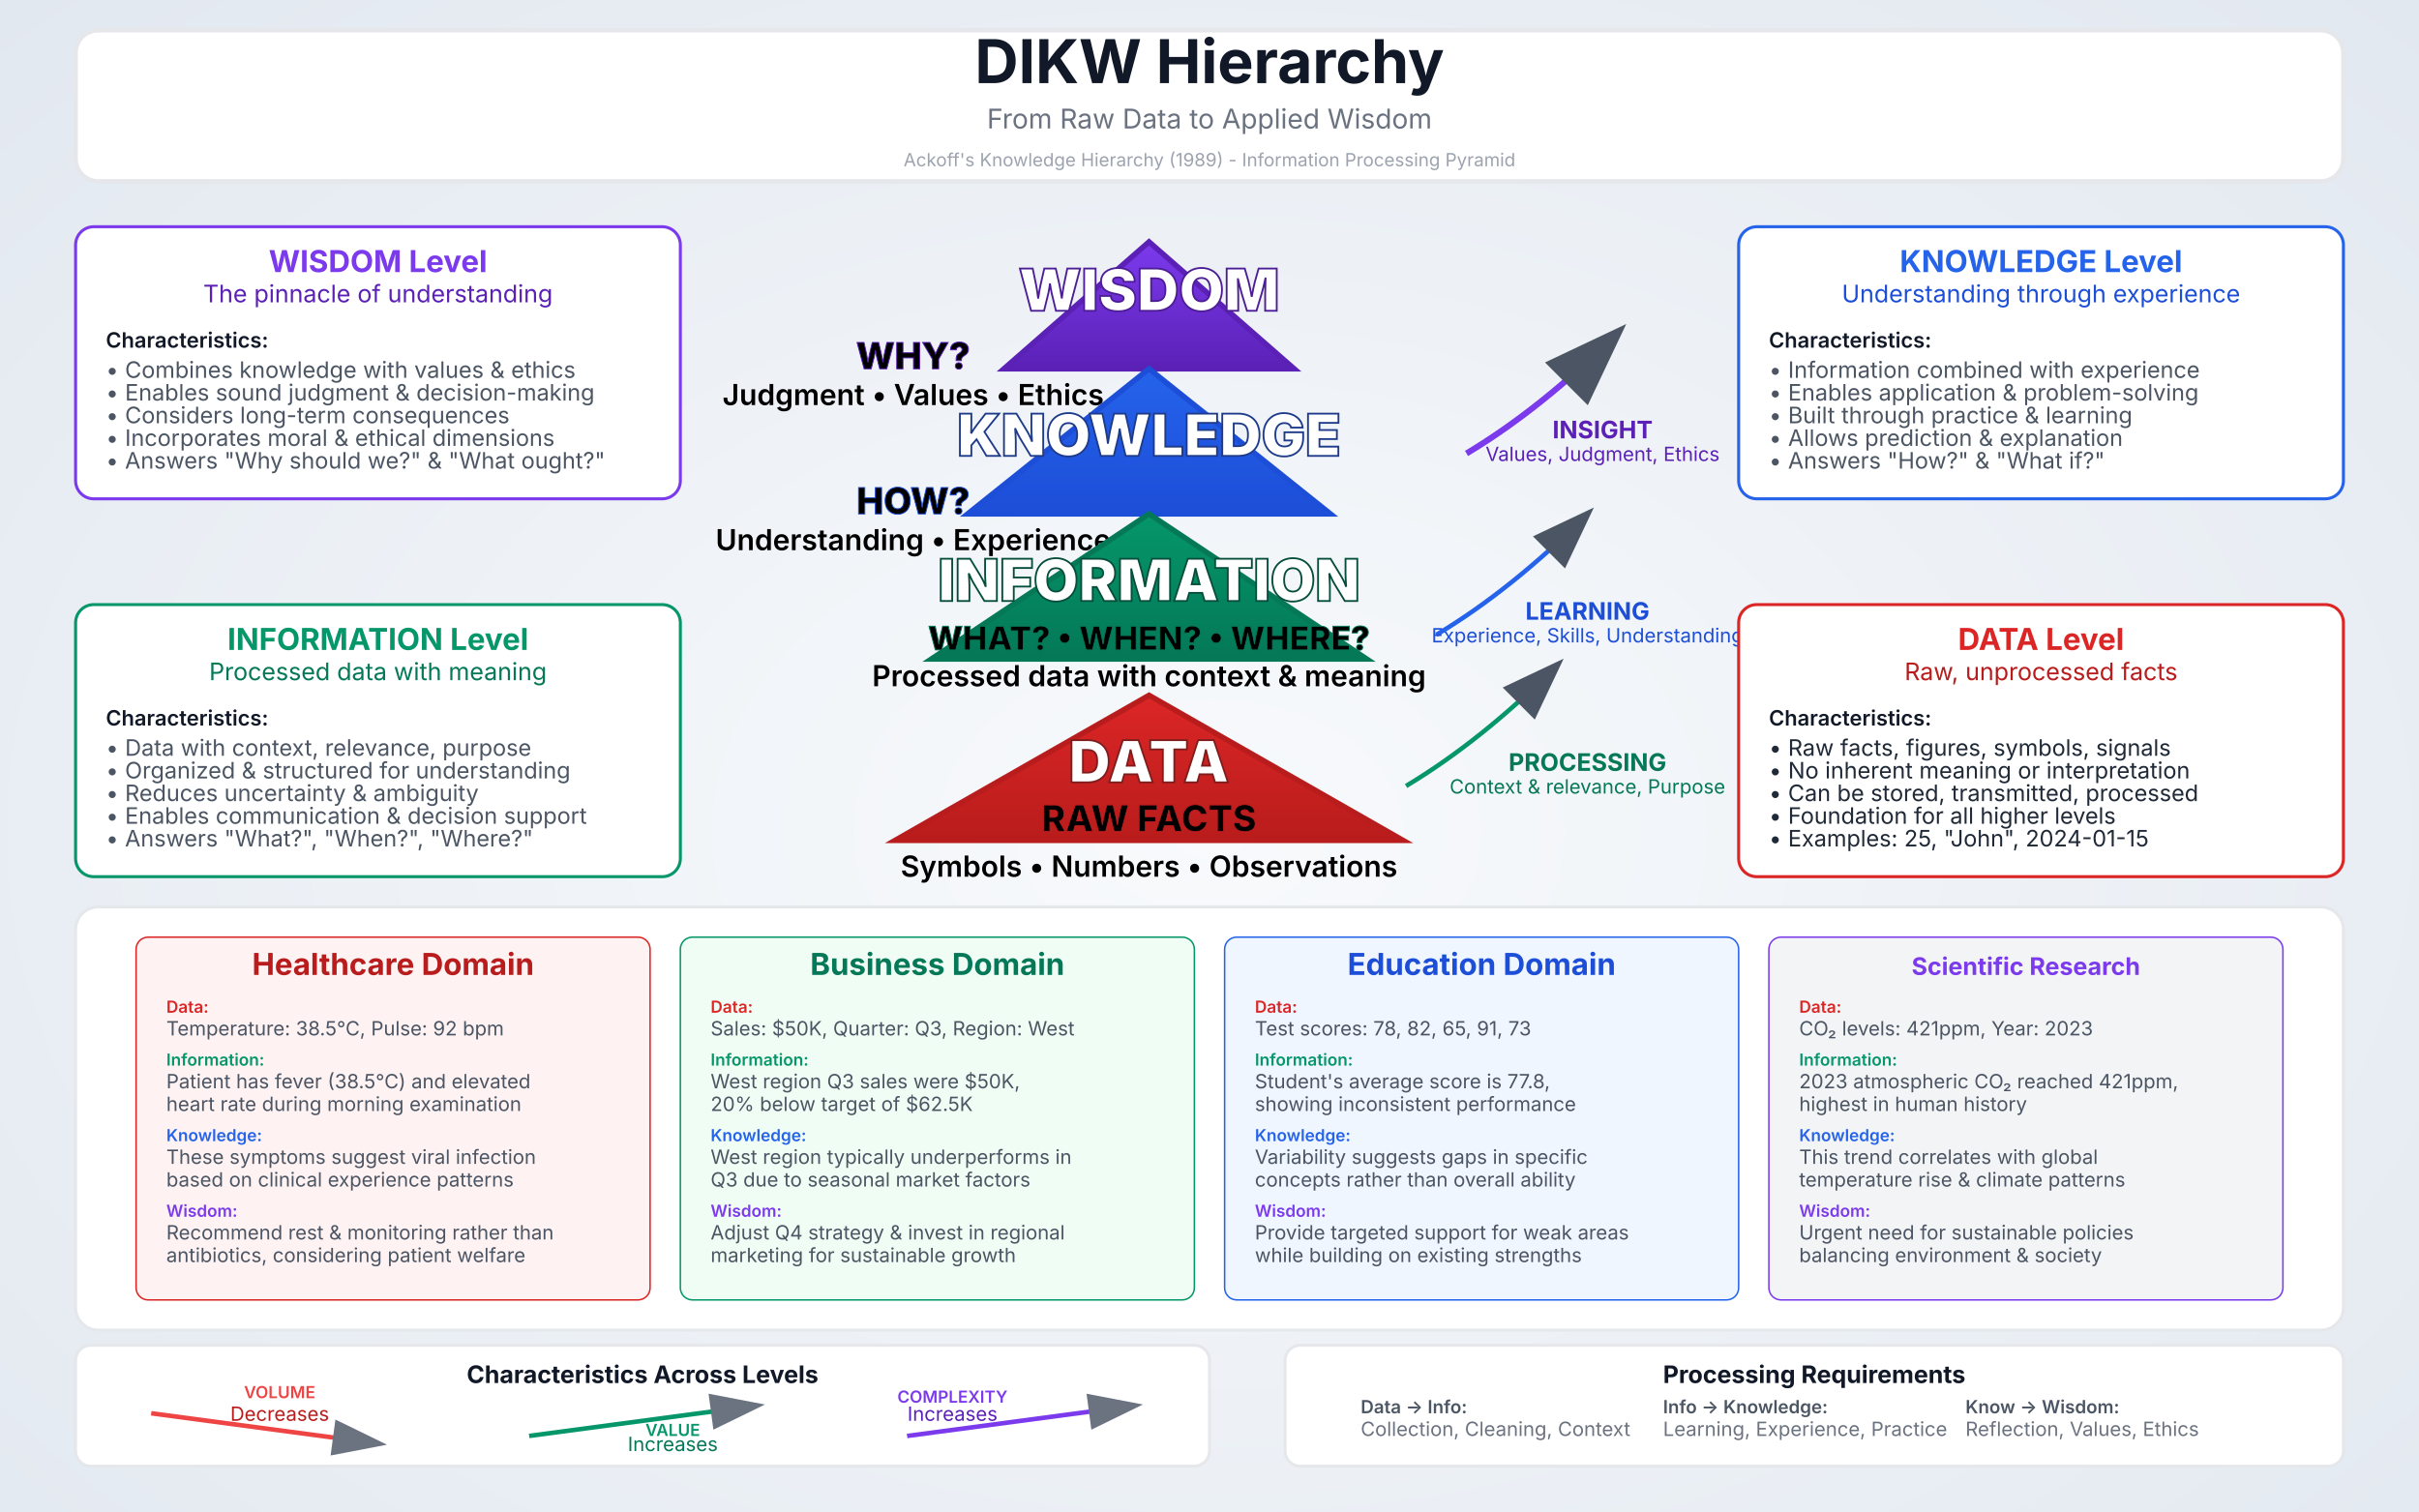
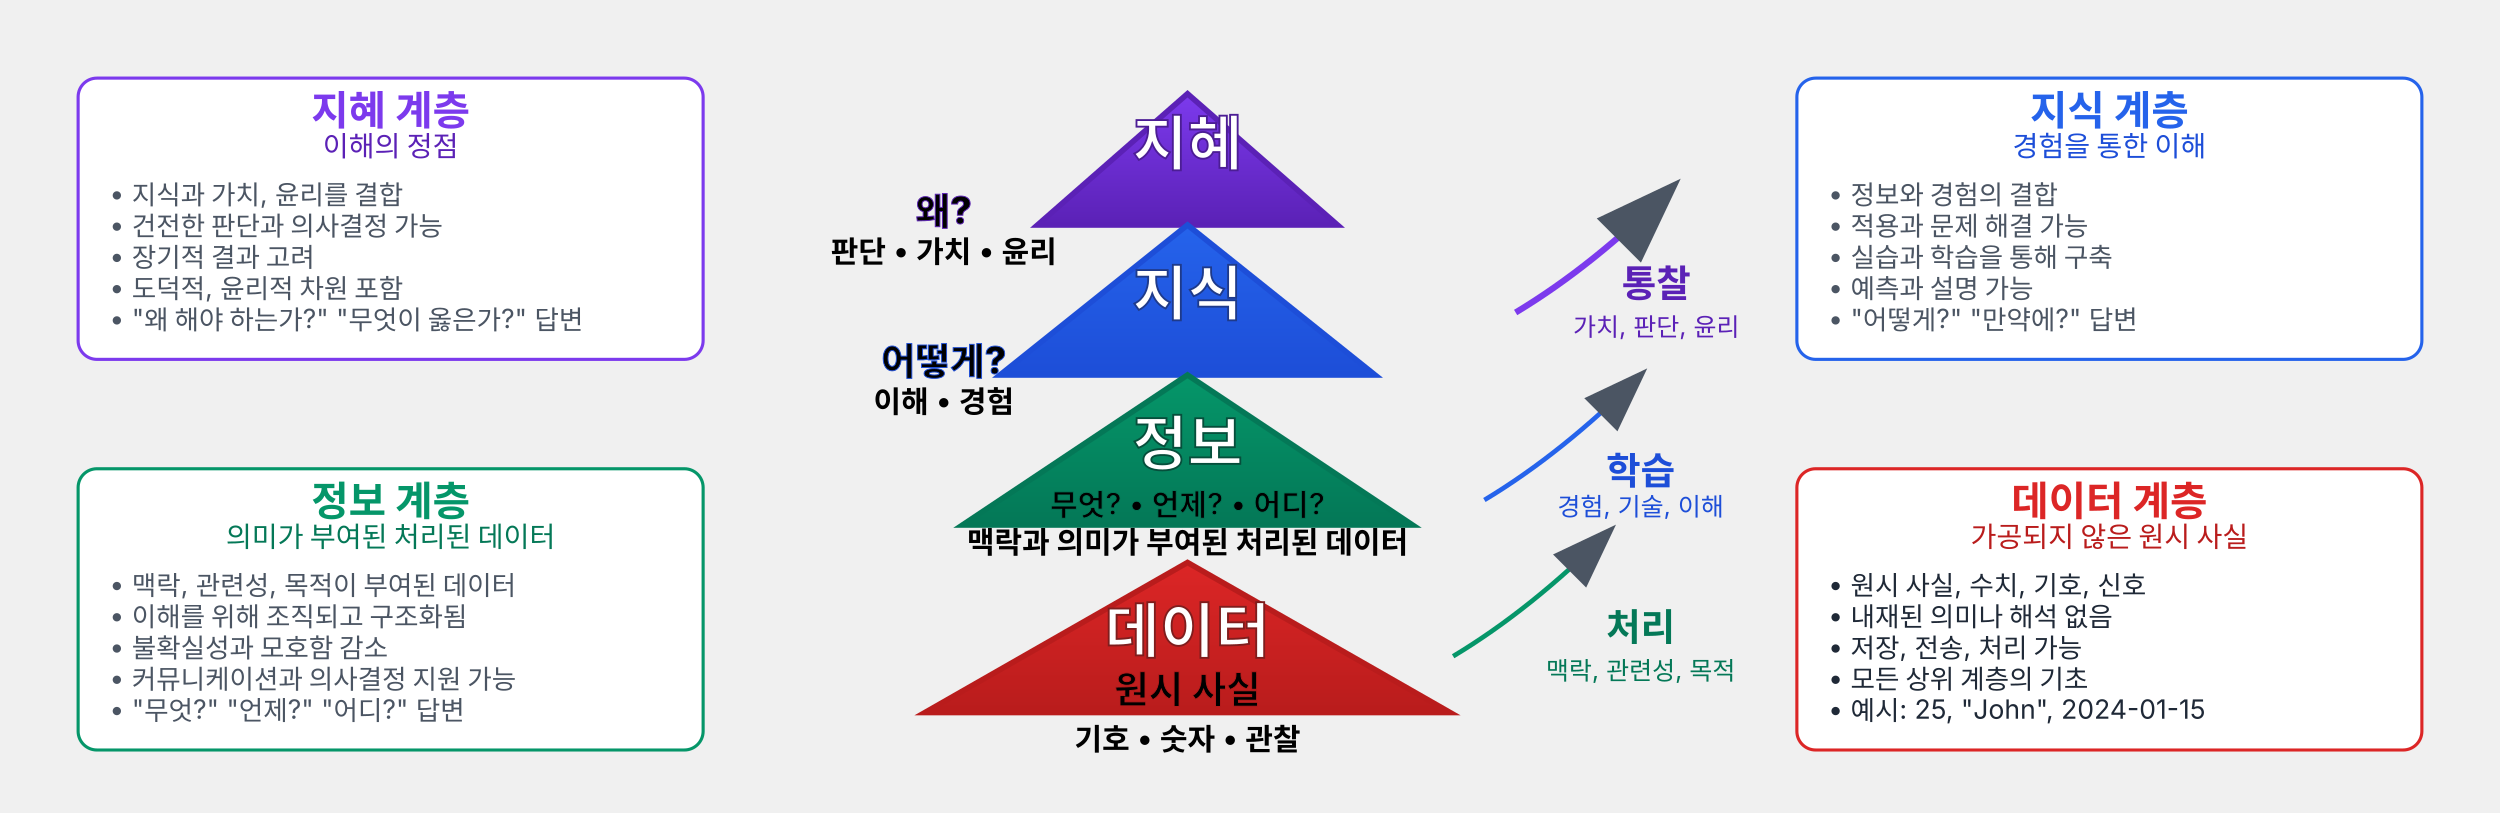
- <svg xmlns="http://www.w3.org/2000/svg" viewBox="0 0 1600 1000">
+ <svg xmlns="http://www.w3.org/2000/svg" viewBox="0 100 1600 520">
  <defs>
    <linearGradient id="wisdomGrad" x1="0" y1="0" x2="0" y2="1">
      <stop offset="0%" stop-color="#7C3AED" />
      <stop offset="100%" stop-color="#5B21B6" />
    </linearGradient>
    <linearGradient id="knowledgeGrad" x1="0" y1="0" x2="0" y2="1">
      <stop offset="0%" stop-color="#2563EB" />
      <stop offset="100%" stop-color="#1D4ED8" />
    </linearGradient>
    <linearGradient id="informationGrad" x1="0" y1="0" x2="0" y2="1">
      <stop offset="0%" stop-color="#059669" />
      <stop offset="100%" stop-color="#047857" />
    </linearGradient>
    <linearGradient id="dataGrad" x1="0" y1="0" x2="0" y2="1">
      <stop offset="0%" stop-color="#DC2626" />
      <stop offset="100%" stop-color="#B91C1C" />
    </linearGradient>
    <radialGradient id="bgGradient" cx="50%" cy="50%" r="70%">
      <stop offset="0%" stop-color="#F8FAFC" />
      <stop offset="100%" stop-color="#E2E8F0" />
    </radialGradient>
    <marker id="transformArrow" markerWidth="14" markerHeight="10" refX="12" refY="5" orient="auto">
      <polygon points="0 0, 14 5, 0 10" fill="#4B5563" />
    </marker>
    <marker id="processArrow" markerWidth="12" markerHeight="8" refX="10" refY="4" orient="auto">
      <polygon points="0 0, 12 4, 0 8" fill="#6B7280" />
    </marker>
+     <style>
+       /* 기본 폰트 패밀리 */
+       .font-base {
+         font-family: "Noto Sans KR", Inter, Arial, sans-serif;
+       }
+ 
+       /* 피라미드 레이블 - 각 계층명 (지혜, 지식, 정보, 데이터) */
+       .pyramid-label {
+         font-size: 32px;
+         font-weight: 900;
+         text-anchor: middle;
+       }
+ 
+       /* 피라미드 질문 - WHY? HOW? 등 */
+       .pyramid-question {
+         font-size: 20px;
+         font-weight: 800;
+         text-anchor: middle;
+       }
+ 
+       /* 피라미드 서브텍스트 - 판단•가치•윤리 등 */
+       .pyramid-subtext {
+         font-size: 16px;
+         font-weight: 600;
+         text-anchor: middle;
+       }
+ 
+       /* 변환 화살표 레이블 - 처리, 학습, 통찰 */
+       .arrow-label {
+         font-size: 24px;
+         font-weight: 700;
+         text-anchor: middle;
+       }
+ 
+       /* 변환 화살표 설명 - 맥락, 관련성, 목적 등 */
+       .arrow-desc {
+         font-size: 16px;
+         text-anchor: middle;
+       }
+ 
+       /* 상세 박스 제목 - "지혜 계층" 등 */
+       .box-title {
+         font-size: 26px;
+         font-weight: bold;
+         text-anchor: middle;
+       }
+ 
+       /* 상세 박스 부제목 - "이해의 정점" 등 */
+       .box-subtitle {
+         font-size: 18px;
+         text-anchor: middle;
+       }
+ 
+       /* 상세 박스 특징 헤더 - "특징:" */
+       .box-header {
+         font-size: 14px;
+         font-weight: 600;
+       }
+ 
+       /* 상세 박스 항목 - 불릿 포인트 */
+       .box-item {
+         font-size: 17px;
+       }
+     </style>
  </defs>
-   <rect width="1600" height="1100" fill="url(#bgGradient)" />
-   <rect x="50" y="20" width="1500" height="100" fill="white" stroke="#E5E7EB" stroke-width="3" rx="15" />
-   <text x="800" y="55" text-anchor="middle" font-family="Inter, Arial, sans-serif" font-size="40" font-weight="bold" fill="#111827">DIKW Hierarchy</text>
-   <text x="800" y="85" text-anchor="middle" font-family="Inter, Arial, sans-serif" font-size="18" fill="#6B7280">From Raw Data to Applied Wisdom</text>
-   <text x="800" y="110" text-anchor="middle" font-family="Inter, Arial, sans-serif" font-size="12" fill="#9CA3AF">Ackoff's Knowledge Hierarchy (1989) - Information Processing Pyramid</text>
  <g transform="translate(520, 100) scale(1.2)">
    <polygon points="200,50 120,120 280,120" fill="url(#wisdomGrad)" stroke="#5B21B6" stroke-width="3" />
-     <text x="200" y="88" text-anchor="middle" font-family="Inter, Arial, sans-serif" font-size="32" font-weight="900" fill="white" stroke="#4C1D95" stroke-width="1">WISDOM</text>
-     <text x="70" y="120" text-anchor="middle" font-family="Inter, Arial, sans-serif" font-size="20" font-weight="800" stroke="#5B21B6" stroke-width="0.5">WHY?</text>
-     <text x="70" y="140" text-anchor="middle" font-family="Inter, Arial, sans-serif" font-size="16" font-weight="600">Judgment • Values • Ethics</text>
+     <text x="200" y="88" class="font-base pyramid-label" fill="white" stroke="#4C1D95" stroke-width="1">지혜</text>
+     <text x="70" y="120" class="font-base pyramid-question" stroke="#5B21B6" stroke-width="0.5">왜?</text>
+     <text x="70" y="140" class="font-base pyramid-subtext">판단 • 가치 • 윤리</text>
    <polygon points="200,120 100,200 300,200" fill="url(#knowledgeGrad)" stroke="#1D4ED8" stroke-width="3" />
-     <text x="200" y="168" text-anchor="middle" font-family="Inter, Arial, sans-serif" font-size="32" font-weight="900" fill="white" stroke="#1E3A8A" stroke-width="1">KNOWLEDGE</text>
-     <text x="70" y="200" text-anchor="middle" font-family="Inter, Arial, sans-serif" font-size="20" font-weight="800" stroke="#1D4ED8" stroke-width="0.5">HOW?</text>
-     <text x="70" y="220" text-anchor="middle" font-family="Inter, Arial, sans-serif" font-size="16" font-weight="600">Understanding • Experience</text>
+     <text x="200" y="168" class="font-base pyramid-label" fill="white" stroke="#1E3A8A" stroke-width="1">지식</text>
+     <text x="70" y="200" class="font-base pyramid-question" stroke="#1D4ED8" stroke-width="0.5">어떻게?</text>
+     <text x="70" y="220" class="font-base pyramid-subtext">이해 • 경험</text>
    <polygon points="200,200 80,280 320,280" fill="url(#informationGrad)" stroke="#047857" stroke-width="3" />
-     <text x="200" y="248" text-anchor="middle" font-family="Inter, Arial, sans-serif" font-size="32" font-weight="900" fill="white" stroke="#064E3B" stroke-width="1">INFORMATION</text>
-     <text x="200" y="275" text-anchor="middle" font-family="Inter, Arial, sans-serif" font-size="18" font-weight="800" stroke="#047857" stroke-width="0.5">WHAT? • WHEN? • WHERE?</text>
-     <text x="200" y="295" text-anchor="middle" font-family="Inter, Arial, sans-serif" font-size="16" font-weight="600">Processed data with context &amp; meaning</text>
+     <text x="200" y="248" class="font-base pyramid-label" fill="white" stroke="#064E3B" stroke-width="1">정보</text>
+     <text x="200" y="275" class="font-base pyramid-subtext" font-size="18" font-weight="800" stroke="#047857" stroke-width="0.5">무엇? • 언제? • 어디?</text>
+     <text x="200" y="295" class="font-base pyramid-subtext">맥락과 의미가 부여된 처리된 데이터</text>
    <g transform="translate(0, 20)">
      <polygon points="200,280 60,360 340,360" fill="url(#dataGrad)" stroke="#B91C1C" stroke-width="3" />
-       <text x="200" y="328" text-anchor="middle" font-family="Inter, Arial, sans-serif" font-size="32" font-weight="900" fill="white" stroke="#7F1D1D" stroke-width="1">DATA</text>
-       <text x="200" y="355" text-anchor="middle" font-family="Inter, Arial, sans-serif" font-size="20" font-weight="800" stroke="#B91C1C" stroke-width="0.5">RAW FACTS</text>
-       <text x="200" y="380" text-anchor="middle" font-family="Inter, Arial, sans-serif" font-size="16" font-weight="600">Symbols • Numbers • Observations</text>
+       <text x="200" y="328" class="font-base pyramid-label" fill="white" stroke="#7F1D1D" stroke-width="1">데이터</text>
+       <text x="200" y="355" class="font-base pyramid-question" stroke="#B91C1C" stroke-width="0.5">원시 사실</text>
+       <text x="200" y="380" class="font-base pyramid-subtext">기호 • 숫자 • 관찰</text>
    </g>
  </g>
  <g transform="translate(950, 500)">
    <g transform="translate(0, 20)">
      <path d="M -20 0 Q 30 -30 80 -80" stroke="#059669" stroke-width="3" fill="none" marker-end="url(#transformArrow)" />
-       <text x="100" y="-10" text-anchor="middle" font-family="Inter, Arial, sans-serif" font-size="16" font-weight="700" fill="#047857">PROCESSING</text>
-       <text x="100" y="5" text-anchor="middle" font-family="Inter, Arial, sans-serif" font-size="13" fill="#047857">Context &amp; relevance, Purpose</text>
+       <text x="100" y="-10" class="font-base arrow-label" fill="#047857">처리</text>
+       <text x="100" y="15" class="font-base arrow-desc" fill="#047857">맥락, 관련성, 목적</text>
    </g>
    <path d="M 0 -80 Q 50 -110 100 -160" stroke="#2563EB" stroke-width="3" fill="none" marker-end="url(#transformArrow)" />
-     <text x="100" y="-90" text-anchor="middle" font-family="Inter, Arial, sans-serif" font-size="16" font-weight="700" fill="#1D4ED8">LEARNING</text>
-     <text x="100" y="-75" text-anchor="middle" font-family="Inter, Arial, sans-serif" font-size="13" fill="#1D4ED8">Experience, Skills, Understanding</text>
+     <text x="100" y="-90" class="font-base arrow-label" fill="#1D4ED8">학습</text>
+     <text x="100" y="-70" class="font-base arrow-desc" fill="#1D4ED8">경험, 기술, 이해</text>
    <g transform="translate(0, -40)">
      <path d="M 20 -160 Q 70 -190 120 -240" stroke="#7C3AED" stroke-width="4" fill="none" marker-end="url(#transformArrow)" />
-       <text x="110" y="-170" text-anchor="middle" font-family="Inter, Arial, sans-serif" font-size="16" font-weight="700" fill="#5B21B6">INSIGHT</text>
-       <text x="110" y="-155" text-anchor="middle" font-family="Inter, Arial, sans-serif" font-size="13" fill="#5B21B6">Values, Judgment, Ethics</text>
+       <text x="110" y="-170" class="font-base arrow-label" fill="#5B21B6">통찰</text>
+       <text x="110" y="-145" class="font-base arrow-desc" fill="#5B21B6">가치, 판단, 윤리</text>
    </g>
  </g>
  <g transform="translate(50, 150)">
    <rect width="400" height="180" fill="white" stroke="#7C3AED" stroke-width="2" rx="12" />
-     <text x="200" y="30" text-anchor="middle" font-family="Inter, Arial, sans-serif" font-size="20" font-weight="bold" fill="#7C3AED">WISDOM Level</text>
-     <text x="200" y="50" text-anchor="middle" font-family="Inter, Arial, sans-serif" font-size="16" fill="#5B21B6">The pinnacle of understanding</text>
-     <text x="20" y="80" font-family="Inter, Arial, sans-serif" font-size="14" font-weight="600" fill="#111827">Characteristics:</text>
-     <text x="20" y="100" font-family="Inter, Arial, sans-serif" font-size="15" fill="#4B5563">• Combines knowledge with values &amp; ethics</text>
-     <text x="20" y="115" font-family="Inter, Arial, sans-serif" font-size="15" fill="#4B5563">• Enables sound judgment &amp; decision-making</text>
-     <text x="20" y="130" font-family="Inter, Arial, sans-serif" font-size="15" fill="#4B5563">• Considers long-term consequences</text>
-     <text x="20" y="145" font-family="Inter, Arial, sans-serif" font-size="15" fill="#4B5563">• Incorporates moral &amp; ethical dimensions</text>
-     <text x="20" y="160" font-family="Inter, Arial, sans-serif" font-size="15" fill="#4B5563">• Answers "Why should we?" &amp; "What ought?"</text>
+     <text x="200" y="30" class="font-base box-title" fill="#7C3AED">지혜 계층</text>
+     <text x="200" y="50" class="font-base box-subtitle" fill="#5B21B6">이해의 정점</text>
+     <text x="20" y="80" class="font-base box-item" fill="#4B5563">• 지식과 가치, 윤리를 결합</text>
+     <text x="20" y="100" class="font-base box-item" fill="#4B5563">• 건전한 판단과 의사결정 가능</text>
+     <text x="20" y="120" class="font-base box-item" fill="#4B5563">• 장기적 결과 고려</text>
+     <text x="20" y="140" class="font-base box-item" fill="#4B5563">• 도덕적, 윤리적 차원 포함</text>
+     <text x="20" y="160" class="font-base box-item" fill="#4B5563">• "왜 해야 하는가?" "무엇이 옳은가?" 답변</text>
  </g>
  <g transform="translate(1150, 150)">
    <rect width="400" height="180" fill="white" stroke="#2563EB" stroke-width="2" rx="12" />
-     <text x="200" y="30" text-anchor="middle" font-family="Inter, Arial, sans-serif" font-size="20" font-weight="bold" fill="#2563EB">KNOWLEDGE Level</text>
-     <text x="200" y="50" text-anchor="middle" font-family="Inter, Arial, sans-serif" font-size="16" fill="#1D4ED8">Understanding through experience</text>
-     <text x="20" y="80" font-family="Inter, Arial, sans-serif" font-size="14" font-weight="600" fill="#111827">Characteristics:</text>
-     <text x="20" y="100" font-family="Inter, Arial, sans-serif" font-size="15" fill="#4B5563">• Information combined with experience</text>
-     <text x="20" y="115" font-family="Inter, Arial, sans-serif" font-size="15" fill="#4B5563">• Enables application &amp; problem-solving</text>
-     <text x="20" y="130" font-family="Inter, Arial, sans-serif" font-size="15" fill="#4B5563">• Built through practice &amp; learning</text>
-     <text x="20" y="145" font-family="Inter, Arial, sans-serif" font-size="15" fill="#4B5563">• Allows prediction &amp; explanation</text>
-     <text x="20" y="160" font-family="Inter, Arial, sans-serif" font-size="15" fill="#4B5563">• Answers "How?" &amp; "What if?"</text>
+     <text x="200" y="30" class="font-base box-title" fill="#2563EB">지식 계층</text>
+     <text x="200" y="50" class="font-base box-subtitle" fill="#1D4ED8">경험을 통한 이해</text>
+     <text x="20" y="80" class="font-base box-item" fill="#4B5563">• 정보와 경험의 결합</text>
+     <text x="20" y="100" class="font-base box-item" fill="#4B5563">• 적용과 문제 해결 가능</text>
+     <text x="20" y="120" class="font-base box-item" fill="#4B5563">• 실습과 학습을 통해 구축</text>
+     <text x="20" y="140" class="font-base box-item" fill="#4B5563">• 예측과 설명 가능</text>
+     <text x="20" y="160" class="font-base box-item" fill="#4B5563">• "어떻게?" "만약에?" 답변</text>
  </g>
  <g transform="translate(50, 400)">
    <rect width="400" height="180" fill="white" stroke="#059669" stroke-width="2" rx="12" />
-     <text x="200" y="30" text-anchor="middle" font-family="Inter, Arial, sans-serif" font-size="20" font-weight="bold" fill="#059669">INFORMATION Level</text>
-     <text x="200" y="50" text-anchor="middle" font-family="Inter, Arial, sans-serif" font-size="16" fill="#047857">Processed data with meaning</text>
-     <text x="20" y="80" font-family="Inter, Arial, sans-serif" font-size="14" font-weight="600" fill="#111827">Characteristics:</text>
-     <text x="20" y="100" font-family="Inter, Arial, sans-serif" font-size="15" fill="#4B5563">• Data with context, relevance, purpose</text>
-     <text x="20" y="115" font-family="Inter, Arial, sans-serif" font-size="15" fill="#4B5563">• Organized &amp; structured for understanding</text>
-     <text x="20" y="130" font-family="Inter, Arial, sans-serif" font-size="15" fill="#4B5563">• Reduces uncertainty &amp; ambiguity</text>
-     <text x="20" y="145" font-family="Inter, Arial, sans-serif" font-size="15" fill="#4B5563">• Enables communication &amp; decision support</text>
-     <text x="20" y="160" font-family="Inter, Arial, sans-serif" font-size="15" fill="#4B5563">• Answers "What?", "When?", "Where?"</text>
+     <text x="200" y="30" class="font-base box-title" fill="#059669">정보 계층</text>
+     <text x="200" y="50" class="font-base box-subtitle" fill="#047857">의미가 부여된 처리된 데이터</text>
+     <text x="20" y="80" class="font-base box-item" fill="#4B5563">• 맥락, 관련성, 목적이 부여된 데이터</text>
+     <text x="20" y="100" class="font-base box-item" fill="#4B5563">• 이해를 위해 조직되고 구조화됨</text>
+     <text x="20" y="120" class="font-base box-item" fill="#4B5563">• 불확실성과 모호함 감소</text>
+     <text x="20" y="140" class="font-base box-item" fill="#4B5563">• 커뮤니케이션과 의사결정 지원 가능</text>
+     <text x="20" y="160" class="font-base box-item" fill="#4B5563">• "무엇?" "언제?" "어디?" 답변</text>
  </g>
  <g transform="translate(1150, 400)">
    <rect width="400" height="180" fill="white" stroke="#DC2626" stroke-width="2" rx="12" />
-     <text x="200" y="30" text-anchor="middle" font-family="Inter, Arial, sans-serif" font-size="20" font-weight="bold" fill="#DC2626">DATA Level</text>
-     <text x="200" y="50" text-anchor="middle" font-family="Inter, Arial, sans-serif" font-size="16" fill="#B91C1C">Raw, unprocessed facts</text>
-     <text x="20" y="80" font-family="Inter, Arial, sans-serif" font-size="14" font-weight="600" fill="#111827">Characteristics:</text>
-     <text x="20" y="100" font-family="Inter, Arial, sans-serif" font-size="15" fill="#1F2937">• Raw facts, figures, symbols, signals</text>
-     <text x="20" y="115" font-family="Inter, Arial, sans-serif" font-size="15" fill="#1F2937">• No inherent meaning or interpretation</text>
-     <text x="20" y="130" font-family="Inter, Arial, sans-serif" font-size="15" fill="#1F2937">• Can be stored, transmitted, processed</text>
-     <text x="20" y="145" font-family="Inter, Arial, sans-serif" font-size="15" fill="#1F2937">• Foundation for all higher levels</text>
-     <text x="20" y="160" font-family="Inter, Arial, sans-serif" font-size="15" fill="#1F2937">• Examples: 25, "John", 2024-01-15</text>
-   </g>
-   <g transform="translate(50, 600)">
-     <rect width="1500" height="280" fill="white" stroke="#E5E7EB" stroke-width="2" rx="15" />
-     <g transform="translate(40, 20)">
-       <rect width="340" height="240" fill="#FEF2F2" stroke="#DC2626" stroke-width="1" rx="8" />
-       <text x="170" y="25" text-anchor="middle" font-family="Inter, Arial, sans-serif" font-size="20" font-weight="bold" fill="#B91C1C">Healthcare Domain</text>
-       <text x="20" y="50" font-family="Inter, Arial, sans-serif" font-size="11" font-weight="600" fill="#DC2626">Data:</text>
-       <text x="20" y="65" font-family="Inter, Arial, sans-serif" font-size="13" fill="#4B5563">Temperature: 38.5°C, Pulse: 92 bpm</text>
-       <text x="20" y="85" font-family="Inter, Arial, sans-serif" font-size="11" font-weight="600" fill="#059669">Information:</text>
-       <text x="20" y="100" font-family="Inter, Arial, sans-serif" font-size="13" fill="#4B5563">Patient has fever (38.5°C) and elevated</text>
-       <text x="20" y="115" font-family="Inter, Arial, sans-serif" font-size="13" fill="#4B5563">heart rate during morning examination</text>
-       <text x="20" y="135" font-family="Inter, Arial, sans-serif" font-size="11" font-weight="600" fill="#2563EB">Knowledge:</text>
-       <text x="20" y="150" font-family="Inter, Arial, sans-serif" font-size="13" fill="#4B5563">These symptoms suggest viral infection</text>
-       <text x="20" y="165" font-family="Inter, Arial, sans-serif" font-size="13" fill="#4B5563">based on clinical experience patterns</text>
-       <text x="20" y="185" font-family="Inter, Arial, sans-serif" font-size="11" font-weight="600" fill="#7C3AED">Wisdom:</text>
-       <text x="20" y="200" font-family="Inter, Arial, sans-serif" font-size="13" fill="#4B5563">Recommend rest &amp; monitoring rather than</text>
-       <text x="20" y="215" font-family="Inter, Arial, sans-serif" font-size="13" fill="#4B5563">antibiotics, considering patient welfare</text>
-     </g>
-     <g transform="translate(400, 20)">
-       <rect width="340" height="240" fill="#F0FDF4" stroke="#059669" stroke-width="1" rx="8" />
-       <text x="170" y="25" text-anchor="middle" font-family="Inter, Arial, sans-serif" font-size="20" font-weight="bold" fill="#047857">Business Domain</text>
-       <text x="20" y="50" font-family="Inter, Arial, sans-serif" font-size="11" font-weight="600" fill="#DC2626">Data:</text>
-       <text x="20" y="65" font-family="Inter, Arial, sans-serif" font-size="13" fill="#4B5563">Sales: $50K, Quarter: Q3, Region: West</text>
-       <text x="20" y="85" font-family="Inter, Arial, sans-serif" font-size="11" font-weight="600" fill="#059669">Information:</text>
-       <text x="20" y="100" font-family="Inter, Arial, sans-serif" font-size="13" fill="#4B5563">West region Q3 sales were $50K,</text>
-       <text x="20" y="115" font-family="Inter, Arial, sans-serif" font-size="13" fill="#4B5563">20% below target of $62.5K</text>
-       <text x="20" y="135" font-family="Inter, Arial, sans-serif" font-size="11" font-weight="600" fill="#2563EB">Knowledge:</text>
-       <text x="20" y="150" font-family="Inter, Arial, sans-serif" font-size="13" fill="#4B5563">West region typically underperforms in</text>
-       <text x="20" y="165" font-family="Inter, Arial, sans-serif" font-size="13" fill="#4B5563">Q3 due to seasonal market factors</text>
-       <text x="20" y="185" font-family="Inter, Arial, sans-serif" font-size="11" font-weight="600" fill="#7C3AED">Wisdom:</text>
-       <text x="20" y="200" font-family="Inter, Arial, sans-serif" font-size="13" fill="#4B5563">Adjust Q4 strategy &amp; invest in regional</text>
-       <text x="20" y="215" font-family="Inter, Arial, sans-serif" font-size="13" fill="#4B5563">marketing for sustainable growth</text>
-     </g>
-     <g transform="translate(760, 20)">
-       <rect width="340" height="240" fill="#EFF6FF" stroke="#2563EB" stroke-width="1" rx="8" />
-       <text x="170" y="25" text-anchor="middle" font-family="Inter, Arial, sans-serif" font-size="20" font-weight="bold" fill="#1D4ED8">Education Domain</text>
-       <text x="20" y="50" font-family="Inter, Arial, sans-serif" font-size="11" font-weight="600" fill="#DC2626">Data:</text>
-       <text x="20" y="65" font-family="Inter, Arial, sans-serif" font-size="13" fill="#4B5563">Test scores: 78, 82, 65, 91, 73</text>
-       <text x="20" y="85" font-family="Inter, Arial, sans-serif" font-size="11" font-weight="600" fill="#059669">Information:</text>
-       <text x="20" y="100" font-family="Inter, Arial, sans-serif" font-size="13" fill="#4B5563">Student's average score is 77.8,</text>
-       <text x="20" y="115" font-family="Inter, Arial, sans-serif" font-size="13" fill="#4B5563">showing inconsistent performance</text>
-       <text x="20" y="135" font-family="Inter, Arial, sans-serif" font-size="11" font-weight="600" fill="#2563EB">Knowledge:</text>
-       <text x="20" y="150" font-family="Inter, Arial, sans-serif" font-size="13" fill="#4B5563">Variability suggests gaps in specific</text>
-       <text x="20" y="165" font-family="Inter, Arial, sans-serif" font-size="13" fill="#4B5563">concepts rather than overall ability</text>
-       <text x="20" y="185" font-family="Inter, Arial, sans-serif" font-size="11" font-weight="600" fill="#7C3AED">Wisdom:</text>
-       <text x="20" y="200" font-family="Inter, Arial, sans-serif" font-size="13" fill="#4B5563">Provide targeted support for weak areas</text>
-       <text x="20" y="215" font-family="Inter, Arial, sans-serif" font-size="13" fill="#4B5563">while building on existing strengths</text>
-     </g>
-     <g transform="translate(1120, 20)">
-       <rect width="340" height="240" fill="#F3F4F6" stroke="#7C3AED" stroke-width="1" rx="8" />
-       <text x="170" y="25" text-anchor="middle" font-family="Inter, Arial, sans-serif" font-size="16" font-weight="bold" fill="#7C3AED">Scientific Research</text>
-       <text x="20" y="50" font-family="Inter, Arial, sans-serif" font-size="11" font-weight="600" fill="#DC2626">Data:</text>
-       <text x="20" y="65" font-family="Inter, Arial, sans-serif" font-size="13" fill="#4B5563">CO₂ levels: 421ppm, Year: 2023</text>
-       <text x="20" y="85" font-family="Inter, Arial, sans-serif" font-size="11" font-weight="600" fill="#059669">Information:</text>
-       <text x="20" y="100" font-family="Inter, Arial, sans-serif" font-size="13" fill="#4B5563">2023 atmospheric CO₂ reached 421ppm,</text>
-       <text x="20" y="115" font-family="Inter, Arial, sans-serif" font-size="13" fill="#4B5563">highest in human history</text>
-       <text x="20" y="135" font-family="Inter, Arial, sans-serif" font-size="11" font-weight="600" fill="#2563EB">Knowledge:</text>
-       <text x="20" y="150" font-family="Inter, Arial, sans-serif" font-size="13" fill="#4B5563">This trend correlates with global</text>
-       <text x="20" y="165" font-family="Inter, Arial, sans-serif" font-size="13" fill="#4B5563">temperature rise &amp; climate patterns</text>
-       <text x="20" y="185" font-family="Inter, Arial, sans-serif" font-size="11" font-weight="600" fill="#7C3AED">Wisdom:</text>
-       <text x="20" y="200" font-family="Inter, Arial, sans-serif" font-size="13" fill="#4B5563">Urgent need for sustainable policies</text>
-       <text x="20" y="215" font-family="Inter, Arial, sans-serif" font-size="13" fill="#4B5563">balancing environment &amp; society</text>
-     </g>
-   </g>
-   <g transform="translate(50, 890)">
-     <rect width="750" height="80" fill="white" stroke="#E5E7EB" stroke-width="2" rx="10" />
-     <text x="375" y="25" text-anchor="middle" font-family="Inter, Arial, sans-serif" font-size="16" font-weight="bold" fill="#111827">Characteristics Across Levels</text>
-     <path d="M 50 45 L 200 65" stroke="#EF4444" stroke-width="3" marker-end="url(#processArrow)" />
-     <text x="135" y="35" text-anchor="middle" font-family="Inter, Arial, sans-serif" font-size="11" font-weight="600" fill="#EF4444">VOLUME</text>
-     <text x="135" y="50" text-anchor="middle" font-family="Inter, Arial, sans-serif" font-size="13" fill="#B91C1C">Decreases</text>
-     <path d="M 300 60 L 450 40" stroke="#059669" stroke-width="3" marker-end="url(#processArrow)" />
-     <text x="395" y="60" text-anchor="middle" font-family="Inter, Arial, sans-serif" font-size="11" font-weight="600" fill="#059669">VALUE</text>
-     <text x="395" y="70" text-anchor="middle" font-family="Inter, Arial, sans-serif" font-size="13" fill="#047857">Increases</text>
-     <path d="M 550 60 L 700 40" stroke="#7C3AED" stroke-width="3" marker-end="url(#processArrow)" />
-     <text x="580" y="38" text-anchor="middle" font-family="Inter, Arial, sans-serif" font-size="11" font-weight="600" fill="#7C3AED">COMPLEXITY</text>
-     <text x="580" y="50" text-anchor="middle" font-family="Inter, Arial, sans-serif" font-size="13" fill="#5B21B6">Increases</text>
-   </g>
-   <g transform="translate(850, 890)">
-     <rect width="700" height="80" fill="white" stroke="#E5E7EB" stroke-width="2" rx="10" />
-     <text x="350" y="25" text-anchor="middle" font-family="Inter, Arial, sans-serif" font-size="16" font-weight="bold" fill="#111827">Processing Requirements</text>
-     <text x="50" y="45" font-family="Inter, Arial, sans-serif" font-size="12" font-weight="600" fill="#4B5563">Data → Info:</text>
-     <text x="50" y="60" font-family="Inter, Arial, sans-serif" font-size="13" fill="#6B7280">Collection, Cleaning, Context</text>
-     <text x="250" y="45" font-family="Inter, Arial, sans-serif" font-size="12" font-weight="600" fill="#4B5563">Info → Knowledge:</text>
-     <text x="250" y="60" font-family="Inter, Arial, sans-serif" font-size="13" fill="#6B7280">Learning, Experience, Practice</text>
-     <text x="450" y="45" font-family="Inter, Arial, sans-serif" font-size="12" font-weight="600" fill="#4B5563">Know → Wisdom:</text>
-     <text x="450" y="60" font-family="Inter, Arial, sans-serif" font-size="13" fill="#6B7280">Reflection, Values, Ethics</text>
+     <text x="200" y="30" class="font-base box-title" fill="#DC2626">데이터 계층</text>
+     <text x="200" y="50" class="font-base box-subtitle" fill="#B91C1C">가공되지 않은 원시 사실</text>
+     <text x="20" y="80" class="font-base box-item" fill="#1F2937">• 원시 사실, 수치, 기호, 신호</text>
+     <text x="20" y="100" class="font-base box-item" fill="#1F2937">• 내재된 의미나 해석 없음</text>
+     <text x="20" y="120" class="font-base box-item" fill="#1F2937">• 저장, 전송, 처리 가능</text>
+     <text x="20" y="140" class="font-base box-item" fill="#1F2937">• 모든 상위 계층의 기초</text>
+     <text x="20" y="160" class="font-base box-item" fill="#1F2937">• 예시: 25, "John", 2024-01-15</text>
  </g>
</svg>
